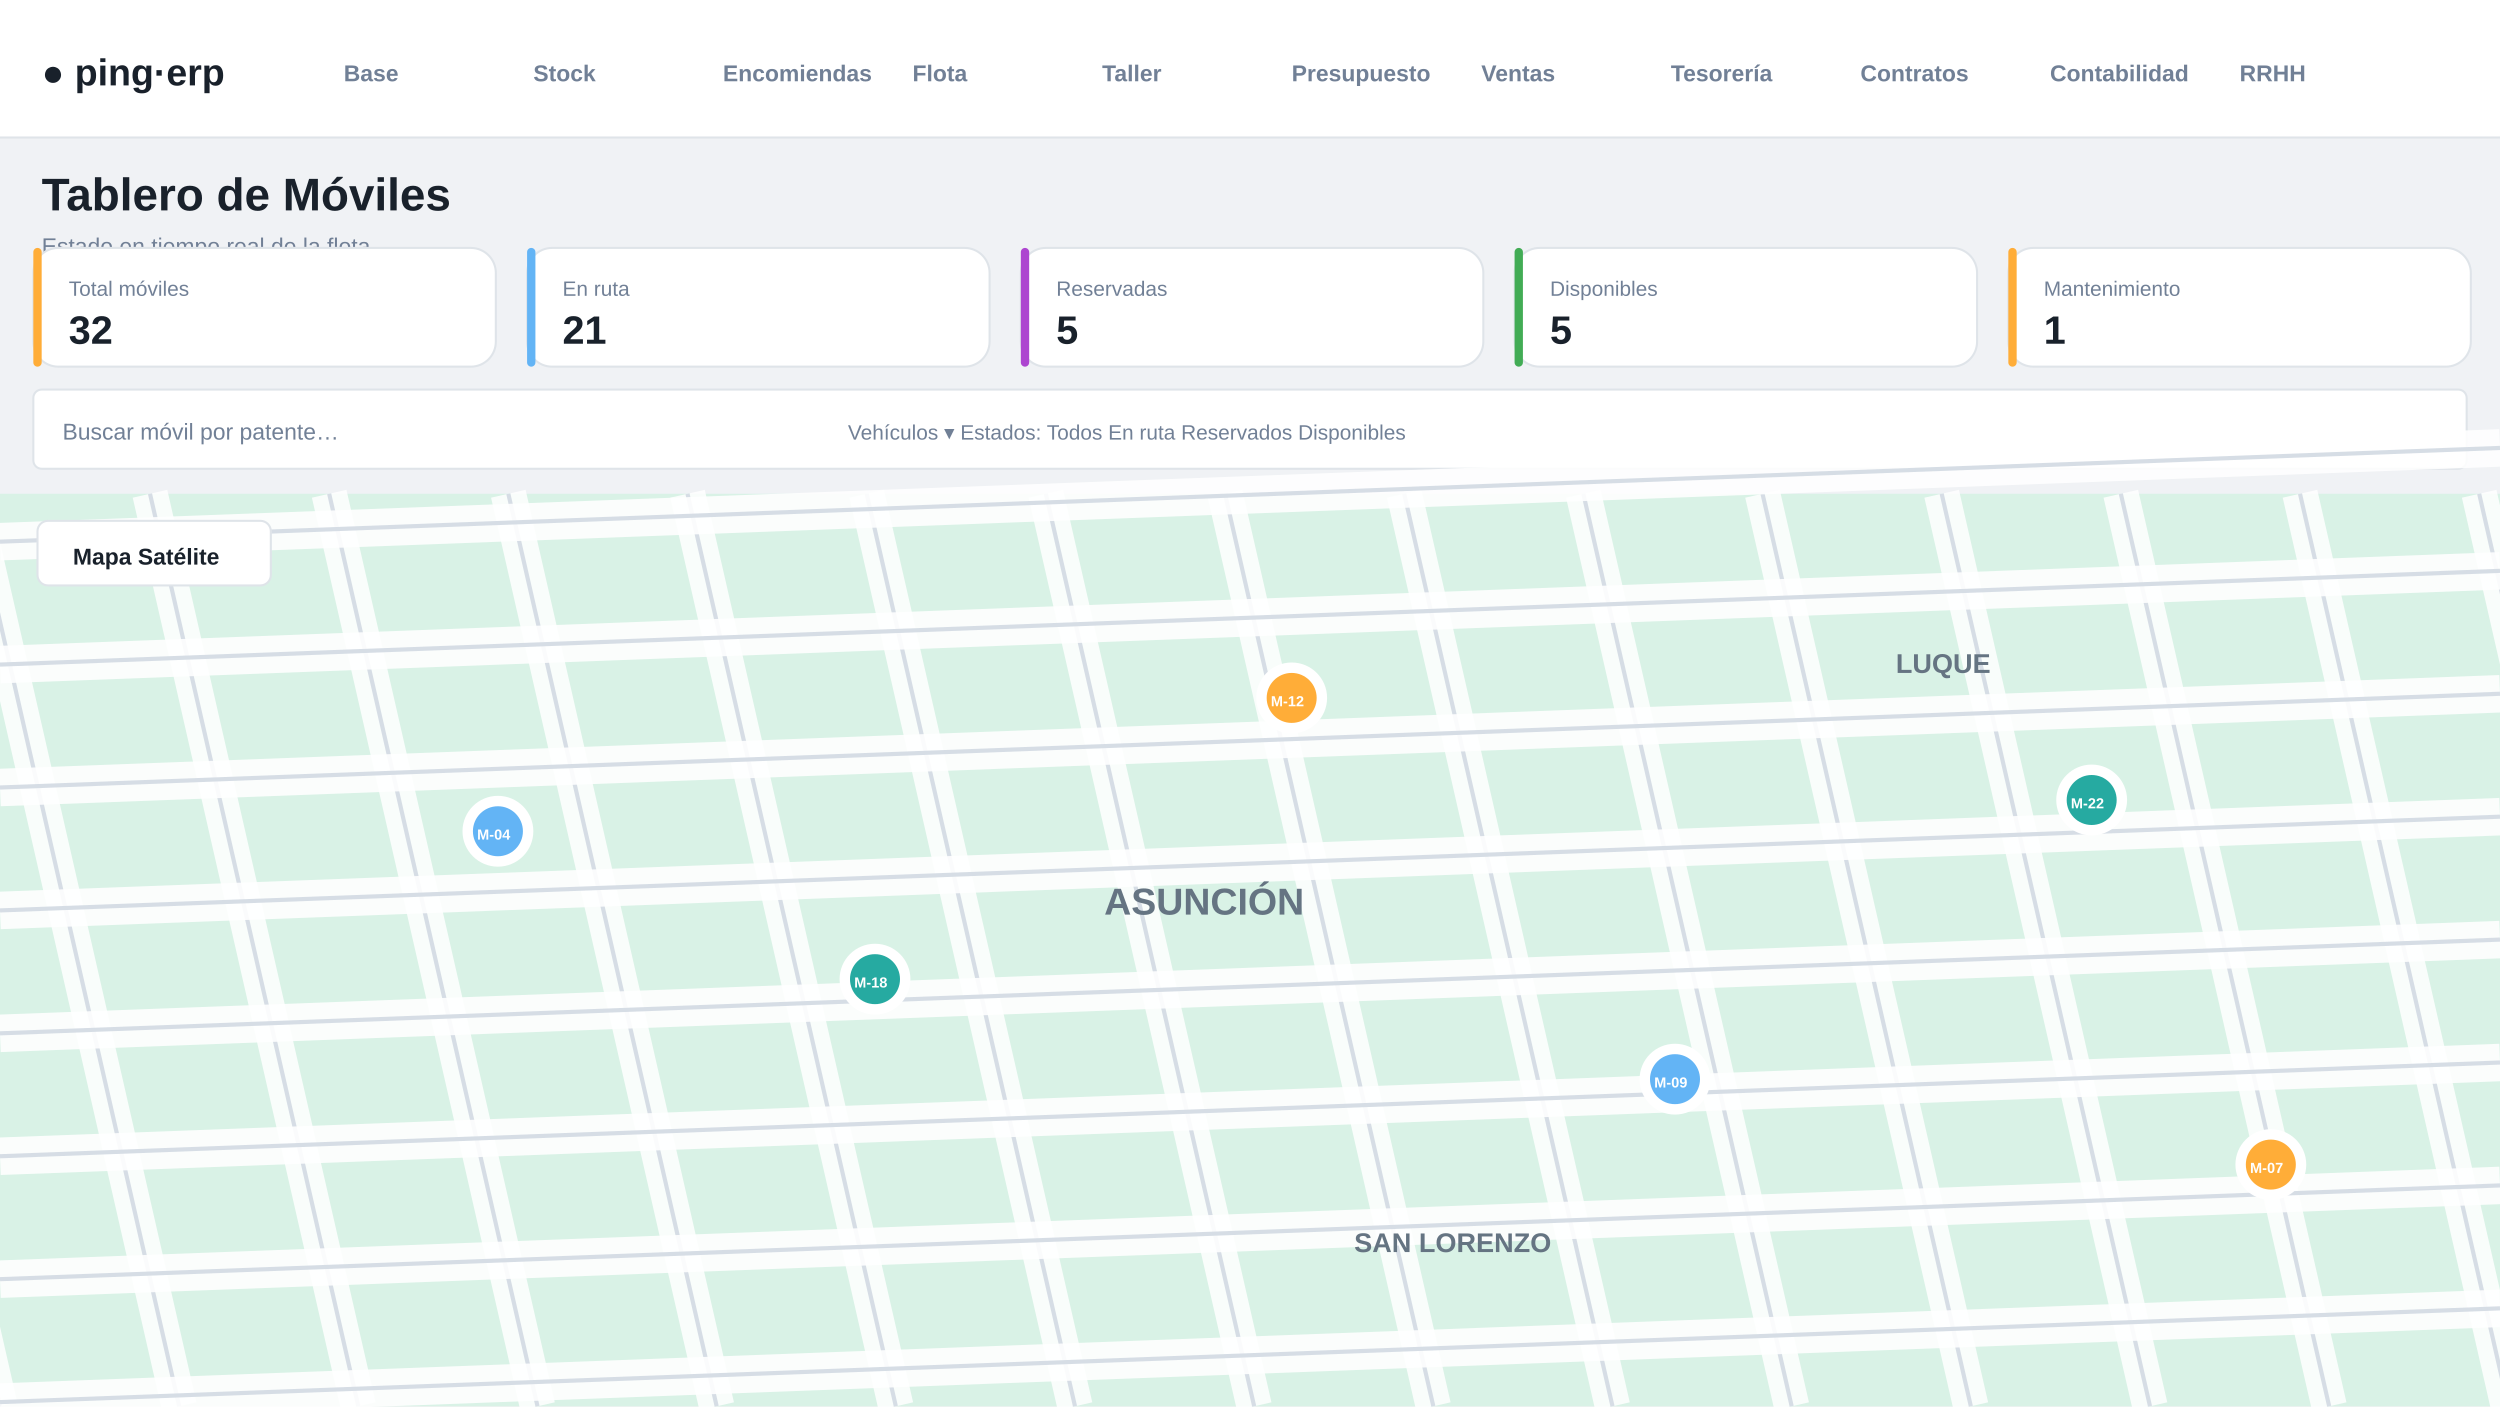
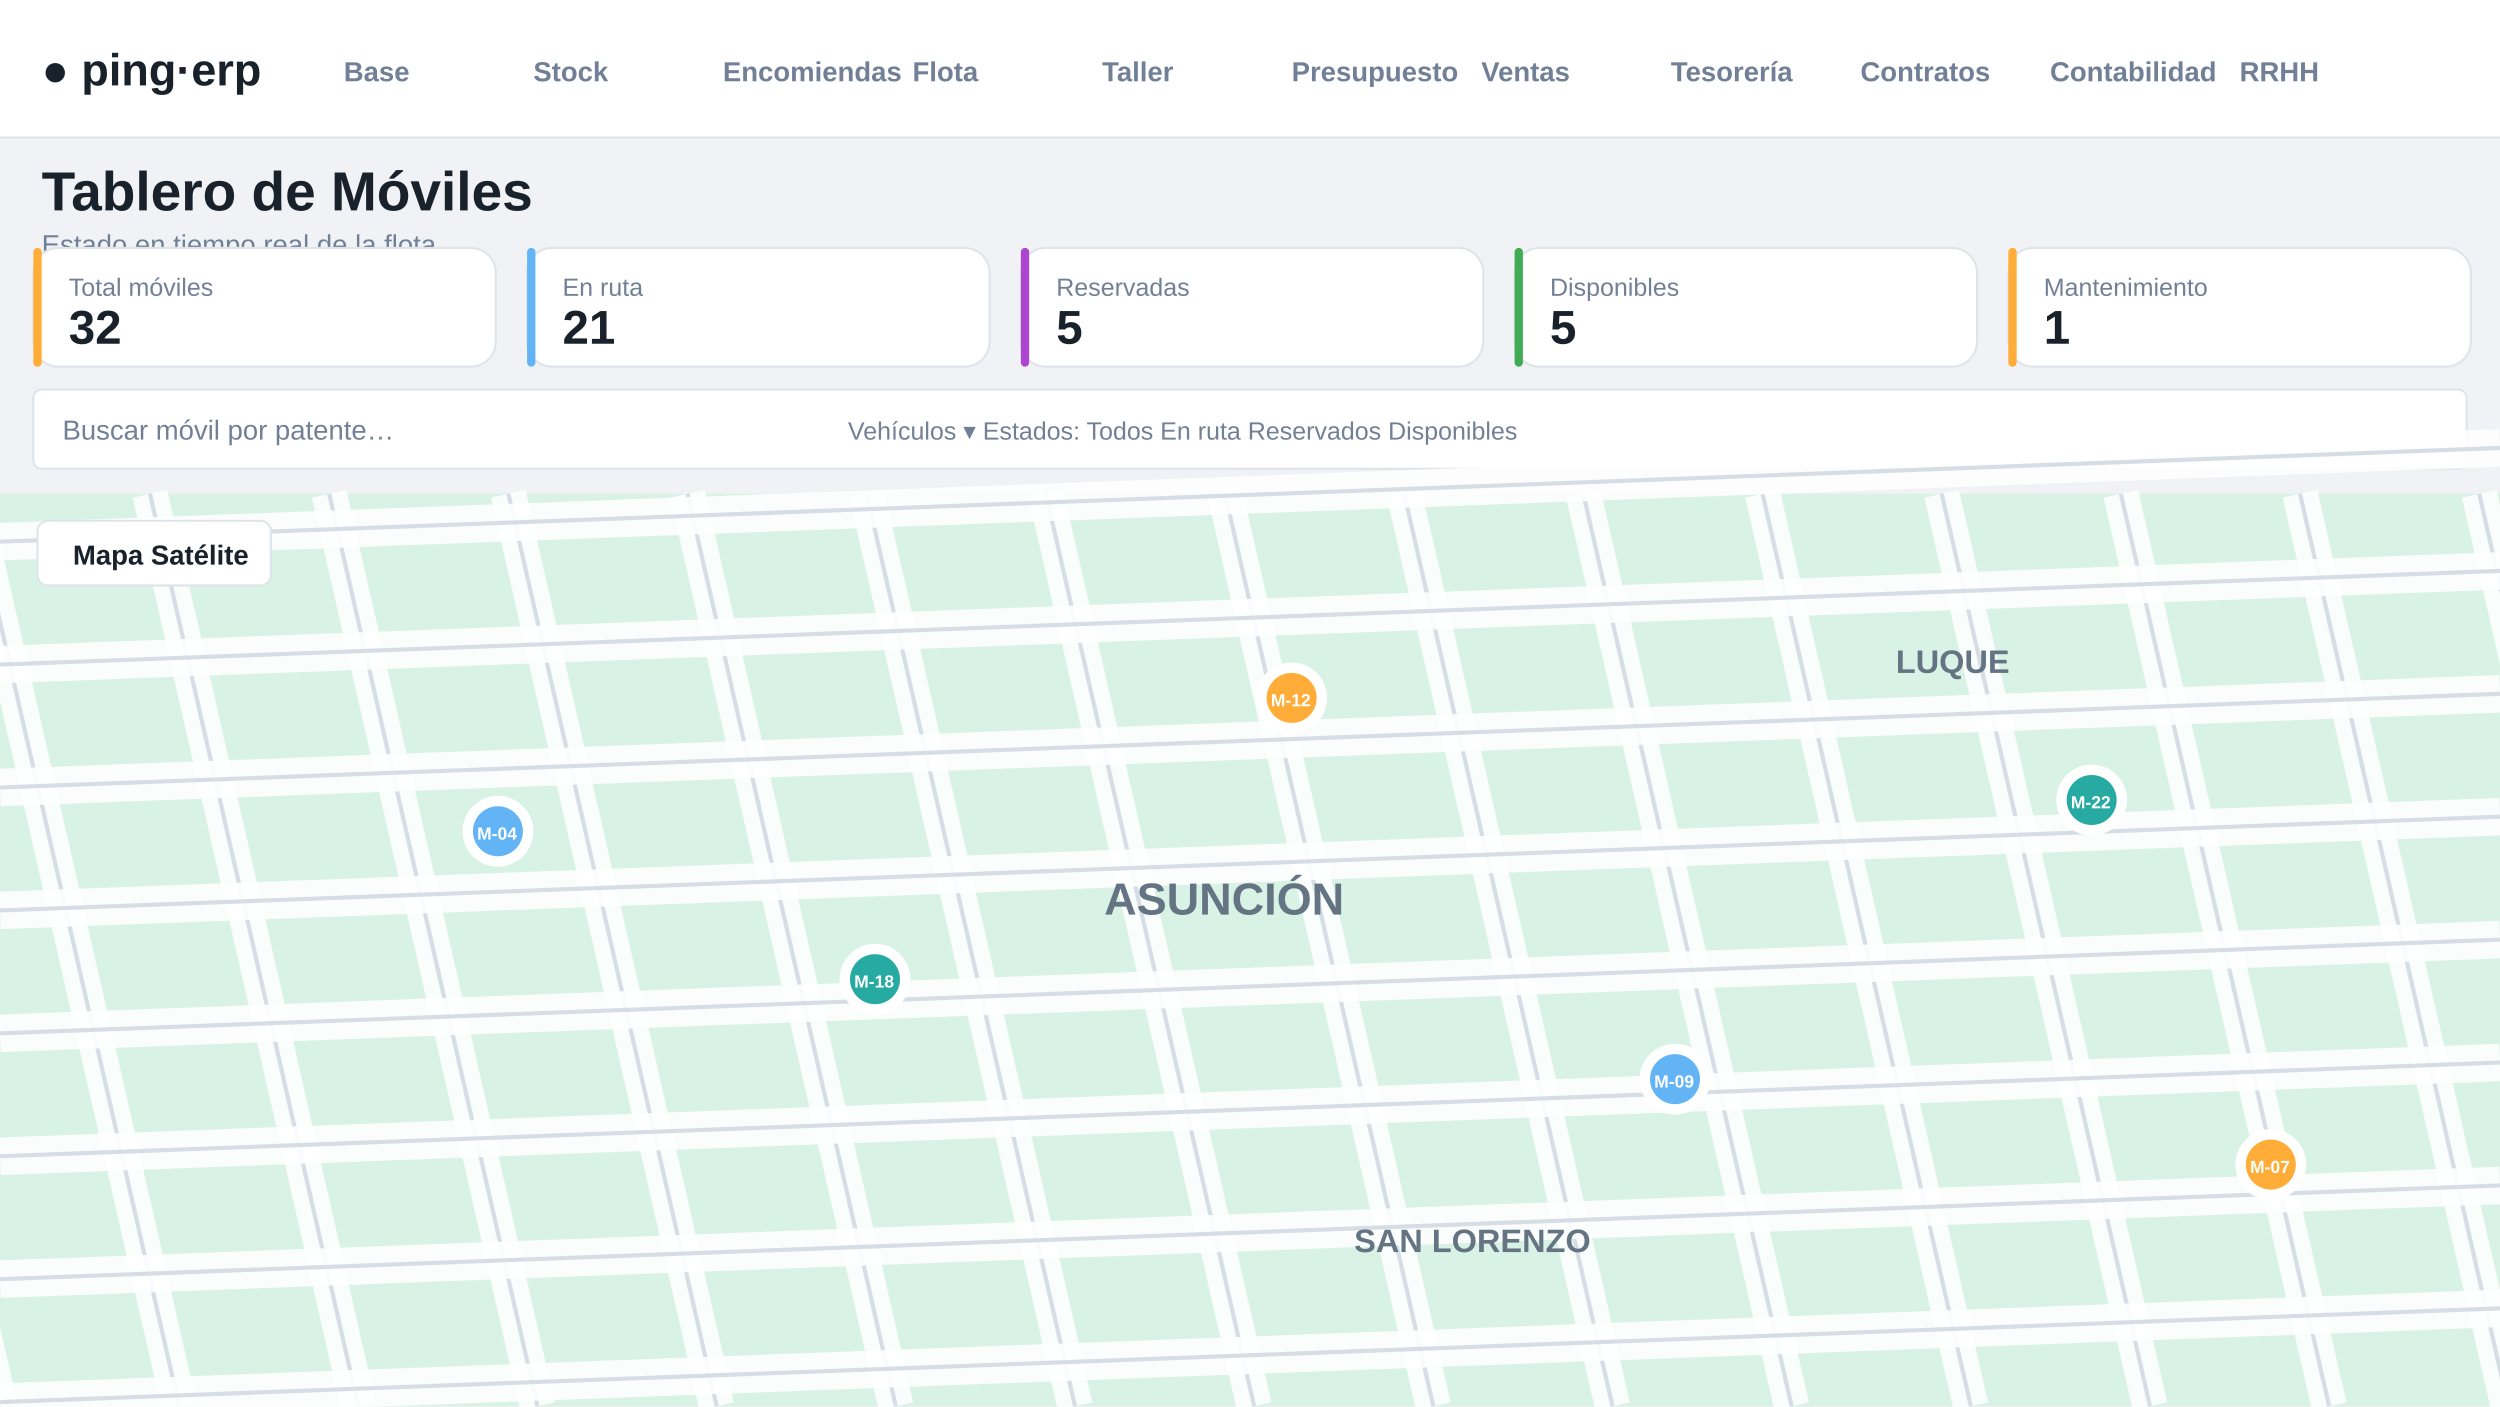
<svg xmlns="http://www.w3.org/2000/svg" viewBox="0 0 1200 675" role="img" aria-label="Monitor One tablero de móviles">
  <rect width="1200" height="675" fill="#f0f2f5" />
  <rect x="0" y="0" width="1200" height="66" rx="0" fill="#fff" stroke="none" stroke-width="1" />
-   <text x="20" y="41" font-family="Arial,Helvetica,sans-serif" font-size="18" fill="#19212b" font-weight="700">● ping·erp</text>
-   <text x="165" y="39" font-family="Arial,Helvetica,sans-serif" font-size="11" fill="#718096" font-weight="600">Base</text>
-   <text x="256" y="39" font-family="Arial,Helvetica,sans-serif" font-size="11" fill="#718096" font-weight="600">Stock</text>
-   <text x="347" y="39" font-family="Arial,Helvetica,sans-serif" font-size="11" fill="#718096" font-weight="600">Encomiendas</text>
-   <text x="438" y="39" font-family="Arial,Helvetica,sans-serif" font-size="11" fill="#718096" font-weight="600">Flota</text>
-   <text x="529" y="39" font-family="Arial,Helvetica,sans-serif" font-size="11" fill="#718096" font-weight="600">Taller</text>
-   <text x="620" y="39" font-family="Arial,Helvetica,sans-serif" font-size="11" fill="#718096" font-weight="600">Presupuesto</text>
-   <text x="711" y="39" font-family="Arial,Helvetica,sans-serif" font-size="11" fill="#718096" font-weight="600">Ventas</text>
-   <text x="802" y="39" font-family="Arial,Helvetica,sans-serif" font-size="11" fill="#718096" font-weight="600">Tesorería</text>
-   <text x="893" y="39" font-family="Arial,Helvetica,sans-serif" font-size="11" fill="#718096" font-weight="600">Contratos</text>
-   <text x="984" y="39" font-family="Arial,Helvetica,sans-serif" font-size="11" fill="#718096" font-weight="600">Contabilidad</text>
-   <text x="1075" y="39" font-family="Arial,Helvetica,sans-serif" font-size="11" fill="#718096" font-weight="600">RRHH</text>
+   <text x="20" y="41" font-family="Arial,Helvetica,sans-serif" font-size="21.6" fill="#19212b" font-weight="700">● ping·erp</text>
+   <text x="165" y="39" font-family="Arial,Helvetica,sans-serif" font-size="13.2" fill="#718096" font-weight="600">Base</text>
+   <text x="256" y="39" font-family="Arial,Helvetica,sans-serif" font-size="13.2" fill="#718096" font-weight="600">Stock</text>
+   <text x="347" y="39" font-family="Arial,Helvetica,sans-serif" font-size="13.2" fill="#718096" font-weight="600">Encomiendas</text>
+   <text x="438" y="39" font-family="Arial,Helvetica,sans-serif" font-size="13.2" fill="#718096" font-weight="600">Flota</text>
+   <text x="529" y="39" font-family="Arial,Helvetica,sans-serif" font-size="13.2" fill="#718096" font-weight="600">Taller</text>
+   <text x="620" y="39" font-family="Arial,Helvetica,sans-serif" font-size="13.2" fill="#718096" font-weight="600">Presupuesto</text>
+   <text x="711" y="39" font-family="Arial,Helvetica,sans-serif" font-size="13.2" fill="#718096" font-weight="600">Ventas</text>
+   <text x="802" y="39" font-family="Arial,Helvetica,sans-serif" font-size="13.2" fill="#718096" font-weight="600">Tesorería</text>
+   <text x="893" y="39" font-family="Arial,Helvetica,sans-serif" font-size="13.2" fill="#718096" font-weight="600">Contratos</text>
+   <text x="984" y="39" font-family="Arial,Helvetica,sans-serif" font-size="13.2" fill="#718096" font-weight="600">Contabilidad</text>
+   <text x="1075" y="39" font-family="Arial,Helvetica,sans-serif" font-size="13.2" fill="#718096" font-weight="600">RRHH</text>
  <path d="M0 66H1200" stroke="#dfe4e9" stroke-width="1" />
-   <text x="20" y="101" font-family="Arial,Helvetica,sans-serif" font-size="22" fill="#19212b" font-weight="700">Tablero de Móviles</text>
-   <text x="20" y="122" font-family="Arial,Helvetica,sans-serif" font-size="11" fill="#718096" font-weight="400">Estado en tiempo real de la flota</text>
+   <text x="20" y="101" font-family="Arial,Helvetica,sans-serif" font-size="26.4" fill="#19212b" font-weight="700">Tablero de Móviles</text>
+   <text x="20" y="122" font-family="Arial,Helvetica,sans-serif" font-size="13.2" fill="#718096" font-weight="400">Estado en tiempo real de la flota</text>
  <rect x="16" y="119" width="222" height="57" rx="12" fill="#fff" stroke="#dfe4e9" stroke-width="1" />
  <rect x="16" y="119" width="4" height="57" rx="2" fill="#ffad38" stroke="none" stroke-width="1" />
-   <text x="33" y="142" font-family="Arial,Helvetica,sans-serif" font-size="10" fill="#718096" font-weight="400">Total móviles</text>
-   <text x="33" y="165" font-family="Arial,Helvetica,sans-serif" font-size="19" fill="#19212b" font-weight="700">32</text>
+   <text x="33" y="142" font-family="Arial,Helvetica,sans-serif" font-size="12" fill="#718096" font-weight="400">Total móviles</text>
+   <text x="33" y="165" font-family="Arial,Helvetica,sans-serif" font-size="22.8" fill="#19212b" font-weight="700">32</text>
  <rect x="253" y="119" width="222" height="57" rx="12" fill="#fff" stroke="#dfe4e9" stroke-width="1" />
  <rect x="253" y="119" width="4" height="57" rx="2" fill="#63b4f5" stroke="none" stroke-width="1" />
-   <text x="270" y="142" font-family="Arial,Helvetica,sans-serif" font-size="10" fill="#718096" font-weight="400">En ruta</text>
-   <text x="270" y="165" font-family="Arial,Helvetica,sans-serif" font-size="19" fill="#19212b" font-weight="700">21</text>
+   <text x="270" y="142" font-family="Arial,Helvetica,sans-serif" font-size="12" fill="#718096" font-weight="400">En ruta</text>
+   <text x="270" y="165" font-family="Arial,Helvetica,sans-serif" font-size="22.8" fill="#19212b" font-weight="700">21</text>
  <rect x="490" y="119" width="222" height="57" rx="12" fill="#fff" stroke="#dfe4e9" stroke-width="1" />
  <rect x="490" y="119" width="4" height="57" rx="2" fill="#ad45d0" stroke="none" stroke-width="1" />
-   <text x="507" y="142" font-family="Arial,Helvetica,sans-serif" font-size="10" fill="#718096" font-weight="400">Reservadas</text>
-   <text x="507" y="165" font-family="Arial,Helvetica,sans-serif" font-size="19" fill="#19212b" font-weight="700">5</text>
+   <text x="507" y="142" font-family="Arial,Helvetica,sans-serif" font-size="12" fill="#718096" font-weight="400">Reservadas</text>
+   <text x="507" y="165" font-family="Arial,Helvetica,sans-serif" font-size="22.8" fill="#19212b" font-weight="700">5</text>
  <rect x="727" y="119" width="222" height="57" rx="12" fill="#fff" stroke="#dfe4e9" stroke-width="1" />
  <rect x="727" y="119" width="4" height="57" rx="2" fill="#42ac55" stroke="none" stroke-width="1" />
-   <text x="744" y="142" font-family="Arial,Helvetica,sans-serif" font-size="10" fill="#718096" font-weight="400">Disponibles</text>
-   <text x="744" y="165" font-family="Arial,Helvetica,sans-serif" font-size="19" fill="#19212b" font-weight="700">5</text>
+   <text x="744" y="142" font-family="Arial,Helvetica,sans-serif" font-size="12" fill="#718096" font-weight="400">Disponibles</text>
+   <text x="744" y="165" font-family="Arial,Helvetica,sans-serif" font-size="22.8" fill="#19212b" font-weight="700">5</text>
  <rect x="964" y="119" width="222" height="57" rx="12" fill="#fff" stroke="#dfe4e9" stroke-width="1" />
  <rect x="964" y="119" width="4" height="57" rx="2" fill="#ffad38" stroke="none" stroke-width="1" />
-   <text x="981" y="142" font-family="Arial,Helvetica,sans-serif" font-size="10" fill="#718096" font-weight="400">Mantenimiento</text>
-   <text x="981" y="165" font-family="Arial,Helvetica,sans-serif" font-size="19" fill="#19212b" font-weight="700">1</text>
+   <text x="981" y="142" font-family="Arial,Helvetica,sans-serif" font-size="12" fill="#718096" font-weight="400">Mantenimiento</text>
+   <text x="981" y="165" font-family="Arial,Helvetica,sans-serif" font-size="22.8" fill="#19212b" font-weight="700">1</text>
  <rect x="16" y="187" width="1168" height="38" rx="4" fill="#fff" stroke="#dfe4e9" stroke-width="1" />
-   <text x="30" y="211" font-family="Arial,Helvetica,sans-serif" font-size="11" fill="#718096" font-weight="400">Buscar móvil por patente…</text>
-   <text x="407" y="211" font-family="Arial,Helvetica,sans-serif" font-size="10" fill="#718096" font-weight="400">Vehículos    ▾     Estados: Todos   En ruta   Reservados   Disponibles</text>
+   <text x="30" y="211" font-family="Arial,Helvetica,sans-serif" font-size="13.2" fill="#718096" font-weight="400">Buscar móvil por patente…</text>
+   <text x="407" y="211" font-family="Arial,Helvetica,sans-serif" font-size="12" fill="#718096" font-weight="400">Vehículos    ▾     Estados: Todos   En ruta   Reservados   Disponibles</text>
  <rect x="0" y="237" width="1200" height="438" rx="0" fill="#d9f2e6" stroke="none" stroke-width="1" />
  <path d="M-100 237L0 675" stroke="#fff" stroke-width="17" opacity=".85" />
  <path d="M-100 237L0 675" stroke="#d6dde5" stroke-width="2" />
  <path d="M-14 237L86 675" stroke="#fff" stroke-width="17" opacity=".85" />
  <path d="M-14 237L86 675" stroke="#d6dde5" stroke-width="2" />
  <path d="M72 237L172 675" stroke="#fff" stroke-width="17" opacity=".85" />
  <path d="M72 237L172 675" stroke="#d6dde5" stroke-width="2" />
  <path d="M158 237L258 675" stroke="#fff" stroke-width="17" opacity=".85" />
  <path d="M158 237L258 675" stroke="#d6dde5" stroke-width="2" />
  <path d="M244 237L344 675" stroke="#fff" stroke-width="17" opacity=".85" />
  <path d="M244 237L344 675" stroke="#d6dde5" stroke-width="2" />
  <path d="M330 237L430 675" stroke="#fff" stroke-width="17" opacity=".85" />
  <path d="M330 237L430 675" stroke="#d6dde5" stroke-width="2" />
  <path d="M416 237L516 675" stroke="#fff" stroke-width="17" opacity=".85" />
  <path d="M416 237L516 675" stroke="#d6dde5" stroke-width="2" />
  <path d="M502 237L602 675" stroke="#fff" stroke-width="17" opacity=".85" />
  <path d="M502 237L602 675" stroke="#d6dde5" stroke-width="2" />
  <path d="M588 237L688 675" stroke="#fff" stroke-width="17" opacity=".85" />
  <path d="M588 237L688 675" stroke="#d6dde5" stroke-width="2" />
  <path d="M674 237L774 675" stroke="#fff" stroke-width="17" opacity=".85" />
  <path d="M674 237L774 675" stroke="#d6dde5" stroke-width="2" />
  <path d="M760 237L860 675" stroke="#fff" stroke-width="17" opacity=".85" />
  <path d="M760 237L860 675" stroke="#d6dde5" stroke-width="2" />
  <path d="M846 237L946 675" stroke="#fff" stroke-width="17" opacity=".85" />
  <path d="M846 237L946 675" stroke="#d6dde5" stroke-width="2" />
  <path d="M932 237L1032 675" stroke="#fff" stroke-width="17" opacity=".85" />
  <path d="M932 237L1032 675" stroke="#d6dde5" stroke-width="2" />
  <path d="M1018 237L1118 675" stroke="#fff" stroke-width="17" opacity=".85" />
  <path d="M1018 237L1118 675" stroke="#d6dde5" stroke-width="2" />
  <path d="M1104 237L1204 675" stroke="#fff" stroke-width="17" opacity=".85" />
  <path d="M1104 237L1204 675" stroke="#d6dde5" stroke-width="2" />
  <path d="M1190 237L1290 675" stroke="#fff" stroke-width="17" opacity=".85" />
  <path d="M1190 237L1290 675" stroke="#d6dde5" stroke-width="2" />
  <path d="M1276 237L1376 675" stroke="#fff" stroke-width="17" opacity=".85" />
  <path d="M1276 237L1376 675" stroke="#d6dde5" stroke-width="2" />
  <path d="M0 260L1200 215" stroke="#fff" stroke-width="18" opacity=".88" />
  <path d="M0 260L1200 215" stroke="#d6dde5" stroke-width="2" />
  <path d="M0 319L1200 274" stroke="#fff" stroke-width="18" opacity=".88" />
  <path d="M0 319L1200 274" stroke="#d6dde5" stroke-width="2" />
  <path d="M0 378L1200 333" stroke="#fff" stroke-width="18" opacity=".88" />
  <path d="M0 378L1200 333" stroke="#d6dde5" stroke-width="2" />
  <path d="M0 437L1200 392" stroke="#fff" stroke-width="18" opacity=".88" />
  <path d="M0 437L1200 392" stroke="#d6dde5" stroke-width="2" />
  <path d="M0 496L1200 451" stroke="#fff" stroke-width="18" opacity=".88" />
  <path d="M0 496L1200 451" stroke="#d6dde5" stroke-width="2" />
  <path d="M0 555L1200 510" stroke="#fff" stroke-width="18" opacity=".88" />
  <path d="M0 555L1200 510" stroke="#d6dde5" stroke-width="2" />
  <path d="M0 614L1200 569" stroke="#fff" stroke-width="18" opacity=".88" />
  <path d="M0 614L1200 569" stroke="#d6dde5" stroke-width="2" />
  <path d="M0 673L1200 628" stroke="#fff" stroke-width="18" opacity=".88" />
  <path d="M0 673L1200 628" stroke="#d6dde5" stroke-width="2" />
  <rect x="18" y="250" width="112" height="31" rx="5" fill="#fff" stroke="#dfe4e9" stroke-width="1" />
-   <text x="35" y="271" font-family="Arial,Helvetica,sans-serif" font-size="11" fill="#19212b" font-weight="700">Mapa     Satélite</text>
+   <text x="35" y="271" font-family="Arial,Helvetica,sans-serif" font-size="13.2" fill="#19212b" font-weight="700">Mapa     Satélite</text>
  <circle cx="239" cy="399" r="17" fill="#fff" />
  <circle cx="239" cy="399" r="12" fill="#63b4f5" />
-   <text x="229" y="403" font-family="Arial,Helvetica,sans-serif" font-size="7" fill="#fff" font-weight="700">M-04</text>
+   <text x="229" y="403" font-family="Arial,Helvetica,sans-serif" font-size="8.4" fill="#fff" font-weight="700">M-04</text>
  <circle cx="420" cy="470" r="17" fill="#fff" />
  <circle cx="420" cy="470" r="12" fill="#26aaa1" />
-   <text x="410" y="474" font-family="Arial,Helvetica,sans-serif" font-size="7" fill="#fff" font-weight="700">M-18</text>
+   <text x="410" y="474" font-family="Arial,Helvetica,sans-serif" font-size="8.4" fill="#fff" font-weight="700">M-18</text>
  <circle cx="620" cy="335" r="17" fill="#fff" />
  <circle cx="620" cy="335" r="12" fill="#ffad38" />
-   <text x="610" y="339" font-family="Arial,Helvetica,sans-serif" font-size="7" fill="#fff" font-weight="700">M-12</text>
+   <text x="610" y="339" font-family="Arial,Helvetica,sans-serif" font-size="8.4" fill="#fff" font-weight="700">M-12</text>
  <circle cx="804" cy="518" r="17" fill="#fff" />
  <circle cx="804" cy="518" r="12" fill="#63b4f5" />
-   <text x="794" y="522" font-family="Arial,Helvetica,sans-serif" font-size="7" fill="#fff" font-weight="700">M-09</text>
+   <text x="794" y="522" font-family="Arial,Helvetica,sans-serif" font-size="8.4" fill="#fff" font-weight="700">M-09</text>
  <circle cx="1004" cy="384" r="17" fill="#fff" />
  <circle cx="1004" cy="384" r="12" fill="#26aaa1" />
-   <text x="994" y="388" font-family="Arial,Helvetica,sans-serif" font-size="7" fill="#fff" font-weight="700">M-22</text>
+   <text x="994" y="388" font-family="Arial,Helvetica,sans-serif" font-size="8.4" fill="#fff" font-weight="700">M-22</text>
  <circle cx="1090" cy="559" r="17" fill="#fff" />
  <circle cx="1090" cy="559" r="12" fill="#ffad38" />
-   <text x="1080" y="563" font-family="Arial,Helvetica,sans-serif" font-size="7" fill="#fff" font-weight="700">M-07</text>
-   <text x="530" y="439" font-family="Arial,Helvetica,sans-serif" font-size="18" fill="#657482" font-weight="700">ASUNCIÓN</text>
-   <text x="910" y="323" font-family="Arial,Helvetica,sans-serif" font-size="13" fill="#657482" font-weight="700">LUQUE</text>
-   <text x="650" y="601" font-family="Arial,Helvetica,sans-serif" font-size="13" fill="#657482" font-weight="700">SAN LORENZO</text>
+   <text x="1080" y="563" font-family="Arial,Helvetica,sans-serif" font-size="8.4" fill="#fff" font-weight="700">M-07</text>
+   <text x="530" y="439" font-family="Arial,Helvetica,sans-serif" font-size="21.6" fill="#657482" font-weight="700">ASUNCIÓN</text>
+   <text x="910" y="323" font-family="Arial,Helvetica,sans-serif" font-size="15.6" fill="#657482" font-weight="700">LUQUE</text>
+   <text x="650" y="601" font-family="Arial,Helvetica,sans-serif" font-size="15.6" fill="#657482" font-weight="700">SAN LORENZO</text>
</svg>
